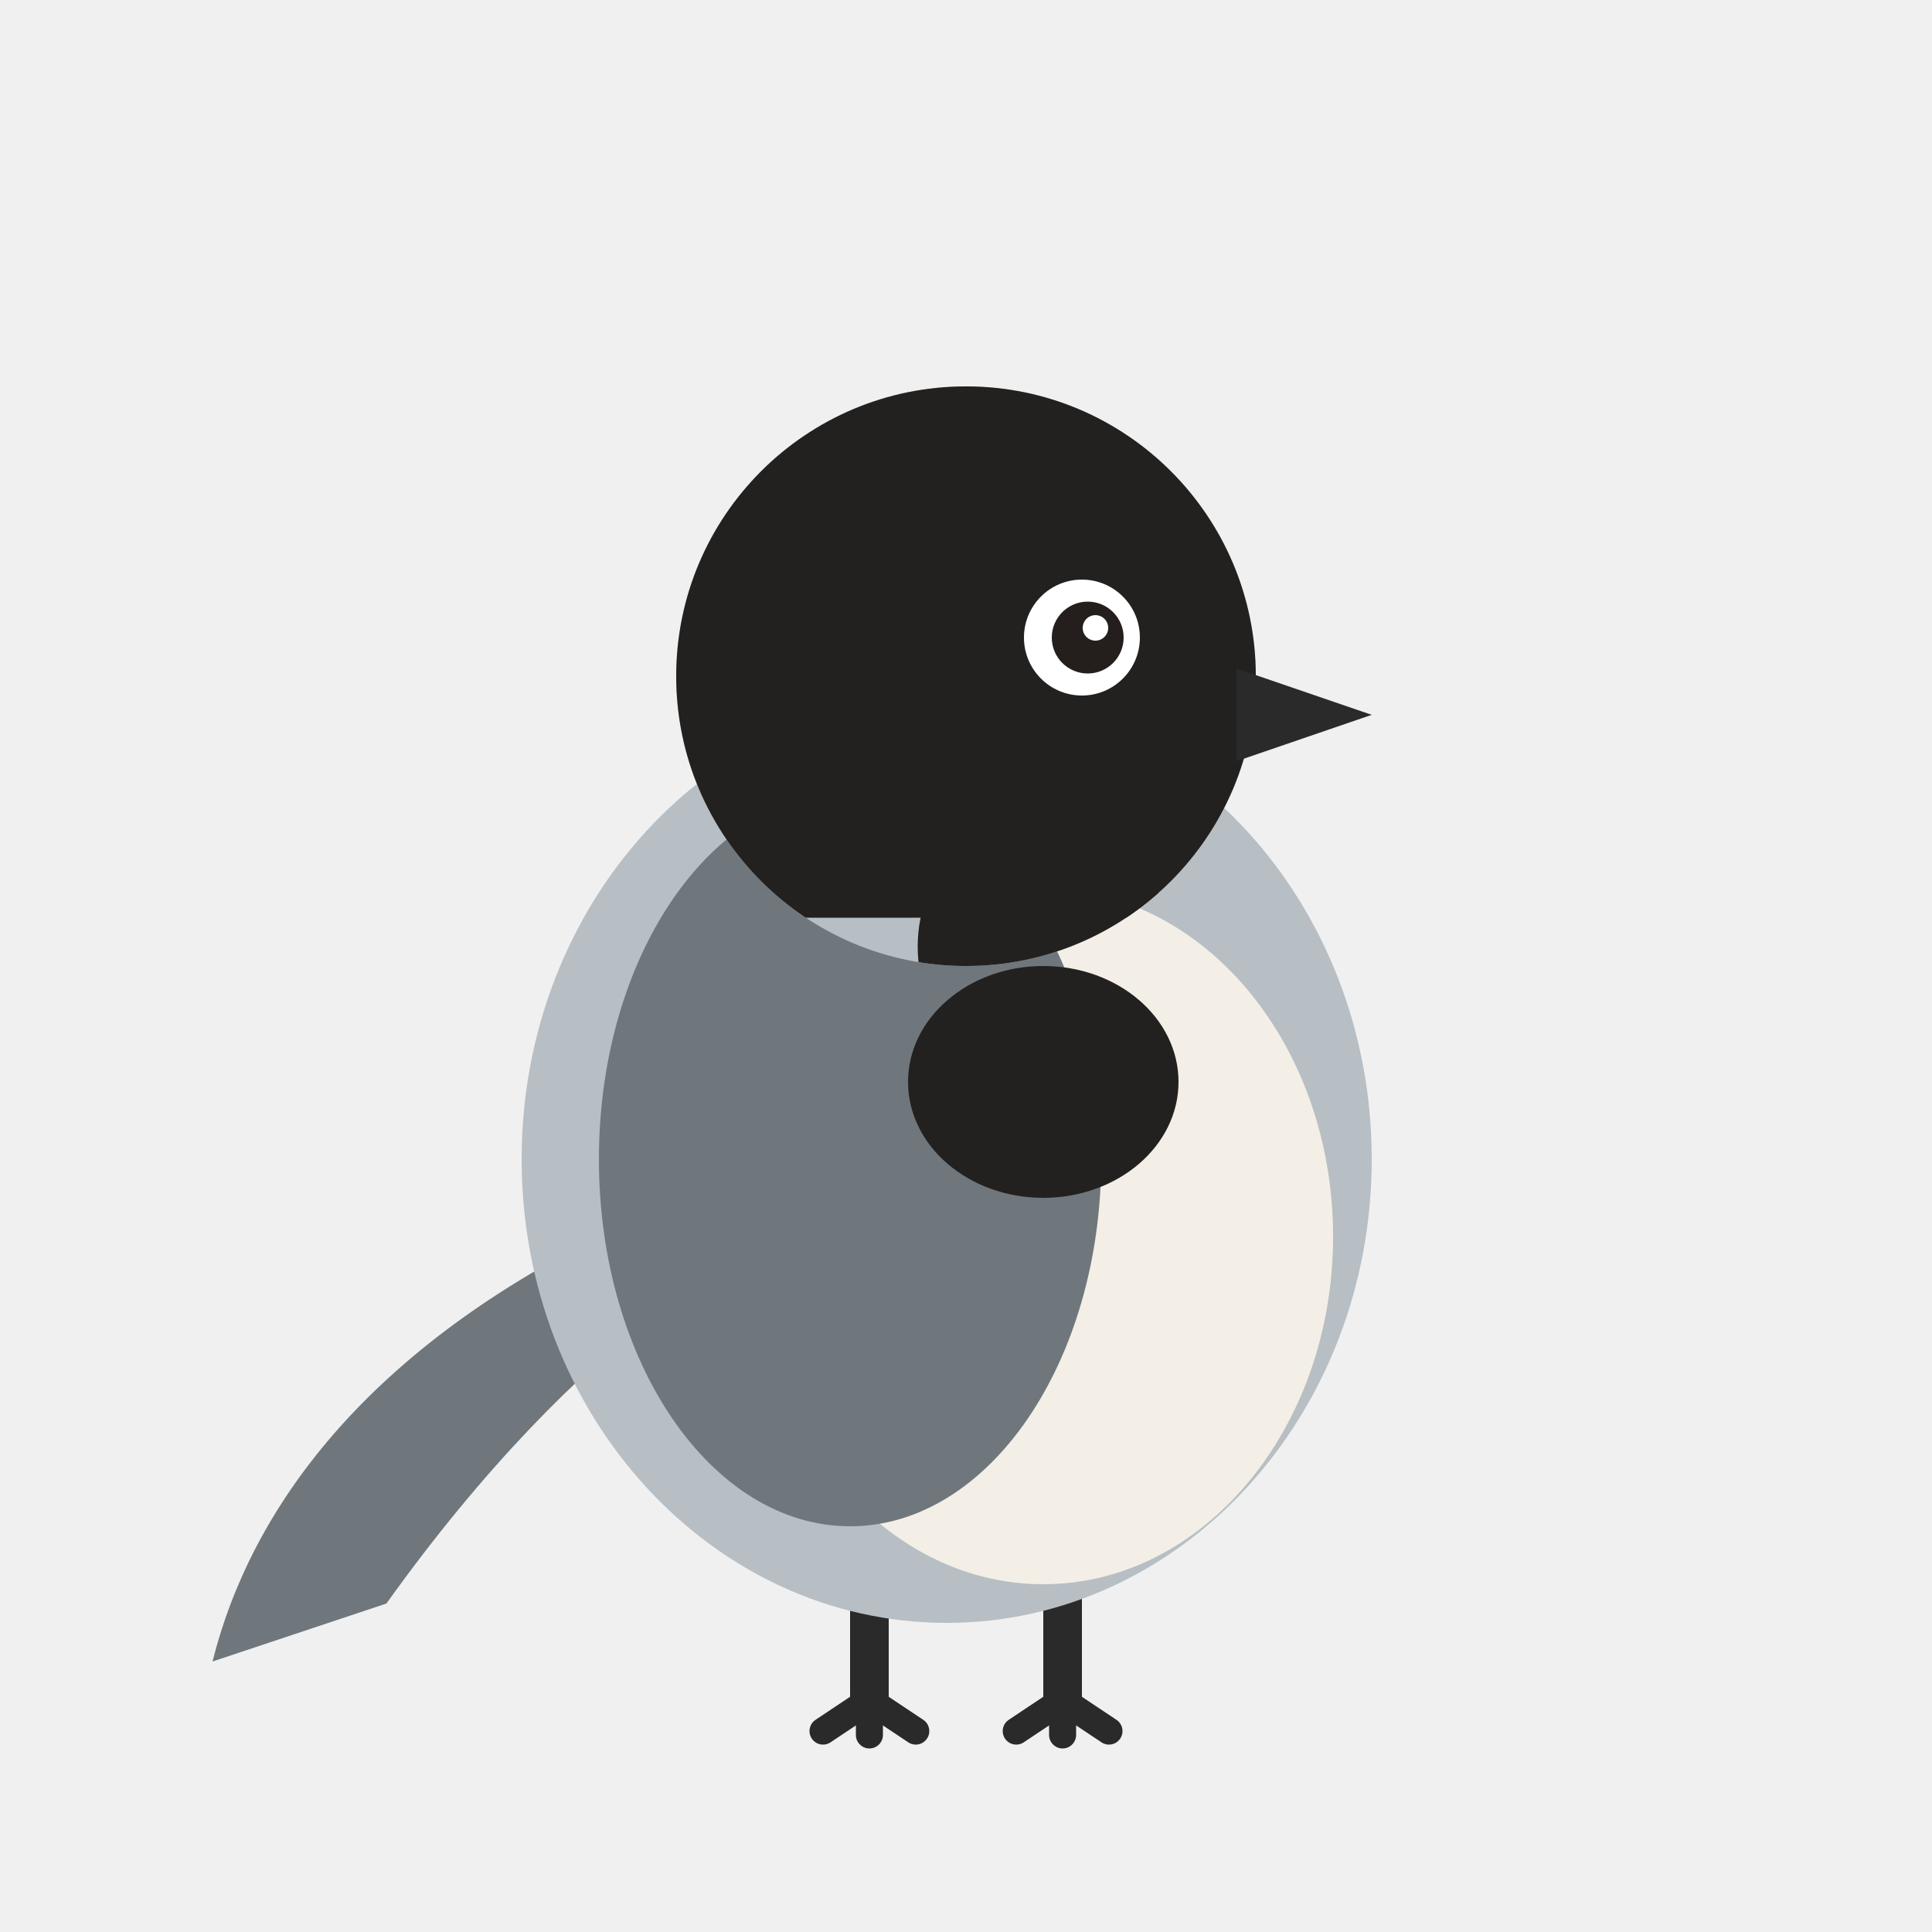
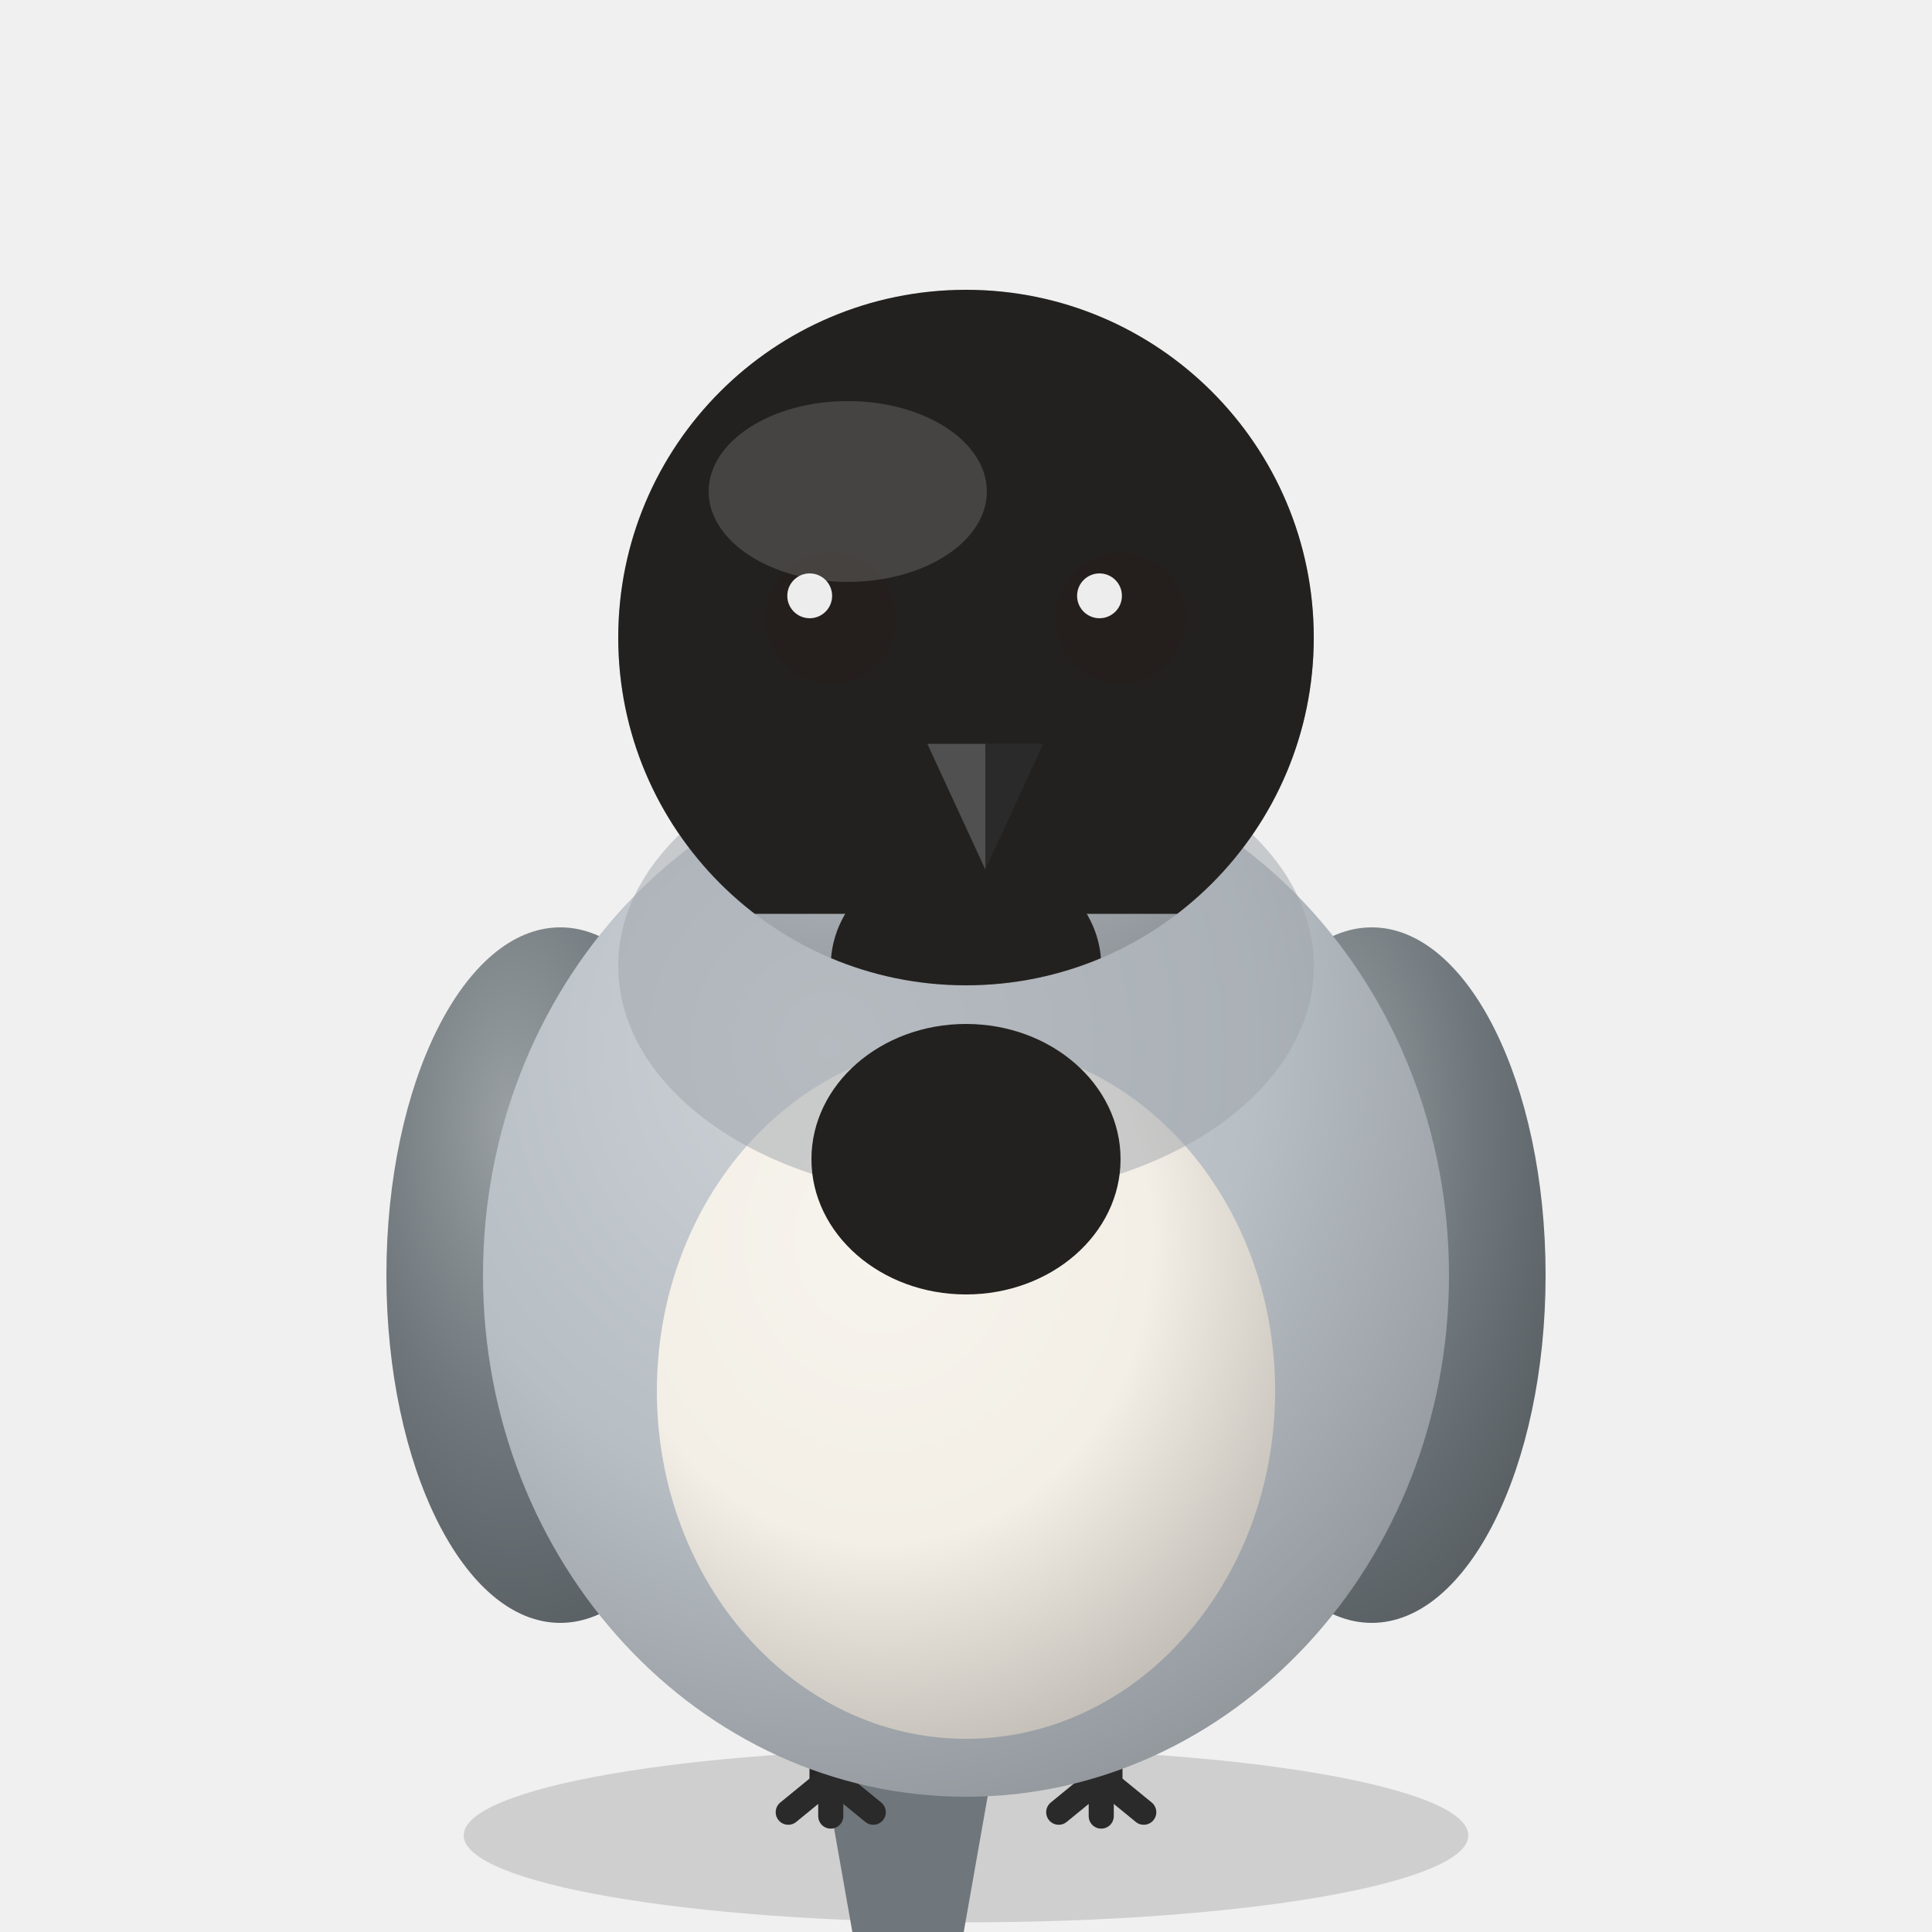
<svg xmlns="http://www.w3.org/2000/svg" width="512" height="512" viewBox="0 0 100 100" role="img" aria-label="Black-capped Chickadee">
  <defs>
+     <radialGradient id="bgblackcappedchickadee" cx="36%" cy="28%" r="80%">
+       <stop offset="0%" stop-color="#cdd2d6" />
+       <stop offset="55%" stop-color="#b7bec4" />
+       <stop offset="100%" stop-color="#8f9499" />
+     </radialGradient>
+     <radialGradient id="hdblackcappedchickadee" cx="36%" cy="28%" r="80%">
+       <stop offset="0%" stop-color="#cdd2d6" />
+       <stop offset="55%" stop-color="#b7bec4" />
+       <stop offset="100%" stop-color="#8f9499" />
+     </radialGradient>
+     <radialGradient id="blblackcappedchickadee" cx="36%" cy="28%" r="80%">
+       <stop offset="0%" stop-color="#f7f4ee" />
+       <stop offset="55%" stop-color="#f3efe6" />
+       <stop offset="100%" stop-color="#bebab3" />
+     </radialGradient>
+     <radialGradient id="wgblackcappedchickadee" cx="36%" cy="28%" r="80%">
+       <stop offset="0%" stop-color="#9aa0a3" />
+       <stop offset="55%" stop-color="#6f777c" />
+       <stop offset="100%" stop-color="#575d61" />
+     </radialGradient>
    <clipPath id="hblackcappedchickadee">
-       <circle cx="50" cy="35" r="15" />
+       <circle cx="50" cy="33" r="18" />
    </clipPath>
    <clipPath id="bblackcappedchickadee">
-       <ellipse cx="49" cy="60" rx="22" ry="24" />
-       <ellipse cx="54" cy="58" rx="14" ry="16" />
+       <ellipse cx="50" cy="66" rx="25" ry="27" />
    </clipPath>
    <clipPath id="wblackcappedchickadee">
-       <ellipse cx="44" cy="60" rx="13" ry="19" />
+       <ellipse cx="29" cy="66" rx="9" ry="18" />
+       <ellipse cx="71" cy="66" rx="9" ry="18" />
    </clipPath>
  </defs>
-   <path d="M31 64 C19 70 13 78 11 86 L20 83 C25 76 30 71 34 68 Z" fill="#6f777c" />
+   <ellipse cx="50" cy="95" rx="26" ry="4.5" fill="#000" opacity="0.14" />
+   <path d="M42 88 L52 88 L49 105 L45 105 Z" fill="#6f777c" />
+   <line x1="43" y1="86" x2="43" y2="92" stroke="#262626" stroke-width="2.2" stroke-linecap="round" />
+   <line x1="57" y1="86" x2="57" y2="92" stroke="#2a2a2a" stroke-width="2.2" stroke-linecap="round" />
+   <line x1="43" y1="92" x2="40.8" y2="93.8" stroke="#2a2a2a" stroke-width="1.3" stroke-linecap="round" />
+   <line x1="43" y1="92" x2="43" y2="94" stroke="#2a2a2a" stroke-width="1.3" stroke-linecap="round" />
+   <line x1="43" y1="92" x2="45.2" y2="93.8" stroke="#2a2a2a" stroke-width="1.3" stroke-linecap="round" />
+   <line x1="57" y1="92" x2="54.8" y2="93.8" stroke="#2a2a2a" stroke-width="1.3" stroke-linecap="round" />
+   <line x1="57" y1="92" x2="57" y2="94" stroke="#2a2a2a" stroke-width="1.3" stroke-linecap="round" />
+   <line x1="57" y1="92" x2="59.2" y2="93.8" stroke="#2a2a2a" stroke-width="1.3" stroke-linecap="round" />
+   <ellipse cx="29" cy="66" rx="9" ry="18" fill="url(#wgblackcappedchickadee)" />
+   <ellipse cx="71" cy="66" rx="9" ry="18" fill="url(#wgblackcappedchickadee)" />
+   <ellipse cx="50" cy="66" rx="25" ry="27" fill="url(#bgblackcappedchickadee)" />
+   <ellipse cx="50" cy="72" rx="16" ry="18" fill="url(#blblackcappedchickadee)" />
+   <ellipse cx="50" cy="50" rx="18" ry="12" fill="#9da3a9" opacity="0.5" />
+   <circle cx="50" cy="33" r="18" fill="url(#hdblackcappedchickadee)" />
+   <ellipse cx="43" cy="38.12" rx="5.5" ry="5" fill="#ffffff" clip-path="url(#hblackcappedchickadee)" />
+   <ellipse cx="58" cy="38.12" rx="5.5" ry="5" fill="#ffffff" clip-path="url(#hblackcappedchickadee)" />
+   <rect x="31" y="14" width="38" height="33.3" fill="#23211f" clip-path="url(#hblackcappedchickadee)" />
+   <ellipse cx="50" cy="50" rx="7" ry="6" fill="#23211f" clip-path="url(#hblackcappedchickadee)" />
+   <ellipse cx="50" cy="60" rx="8" ry="7" fill="#23211f" clip-path="url(#bblackcappedchickadee)" />
+   <path d="M48 38.5 L54 38.5 L51 45 Z" fill="#2a2a2a" />
+   <path d="M48 38.5 L51 38.5 L51 45 Z" fill="#505050" />
  <g>
-     <line x1="45" y1="82" x2="45" y2="88" stroke="#2a2a2a" stroke-width="2" stroke-linecap="round" />
-     <line x1="55" y1="82" x2="55" y2="88" stroke="#2a2a2a" stroke-width="2" stroke-linecap="round" />
-     <line x1="45" y1="88" x2="42.6" y2="89.6" stroke="#2a2a2a" stroke-width="1.4" stroke-linecap="round" />
-     <line x1="45" y1="88" x2="45" y2="89.8" stroke="#2a2a2a" stroke-width="1.4" stroke-linecap="round" />
-     <line x1="45" y1="88" x2="47.4" y2="89.6" stroke="#2a2a2a" stroke-width="1.4" stroke-linecap="round" />
-     <line x1="55" y1="88" x2="52.6" y2="89.6" stroke="#2a2a2a" stroke-width="1.4" stroke-linecap="round" />
-     <line x1="55" y1="88" x2="55" y2="89.8" stroke="#2a2a2a" stroke-width="1.4" stroke-linecap="round" />
-     <line x1="55" y1="88" x2="57.4" y2="89.6" stroke="#2a2a2a" stroke-width="1.4" stroke-linecap="round" />
+     <circle cx="43" cy="32" r="3.4" fill="#241f1c" />
+     <circle cx="41.91" cy="30.84" r="1.16" fill="#fff" opacity="0.92" />
+     <circle cx="58" cy="32" r="3.4" fill="#241f1c" />
+     <circle cx="56.91" cy="30.84" r="1.16" fill="#fff" opacity="0.92" />
  </g>
-   <ellipse cx="49" cy="60" rx="22" ry="24" fill="#b7bec4" />
-   <ellipse cx="54" cy="64" rx="15" ry="18" fill="#f3efe6" />
-   <ellipse cx="44" cy="60" rx="13" ry="19" fill="#6f777c" />
-   <circle cx="50" cy="35" r="15" fill="#b7bec4" />
-   <ellipse cx="53" cy="36" rx="7" ry="6" fill="#ffffff" clip-path="url(#hblackcappedchickadee)" />
-   <rect x="34" y="19" width="32" height="28.5" fill="#23211f" clip-path="url(#hblackcappedchickadee)" />
-   <ellipse cx="54" cy="49" rx="6.5" ry="7" fill="#23211f" clip-path="url(#hblackcappedchickadee)" />
-   <ellipse cx="54" cy="56" rx="7" ry="6" fill="#23211f" clip-path="url(#bblackcappedchickadee)" />
-   <path d="M64 34.6 L71 37 L64 39.4 Z" fill="#2a2a2a" />
-   <g>
-     <circle cx="56" cy="33" r="3" fill="#fff" />
-     <circle cx="56.3" cy="33" r="1.86" fill="#241f1c" />
-     <circle cx="56.7" cy="32.5" r="0.66" fill="#fff" />
-   </g>
+   <ellipse cx="43.88" cy="25.44" rx="7.2" ry="4.68" fill="#fff" opacity="0.16" />
</svg>
